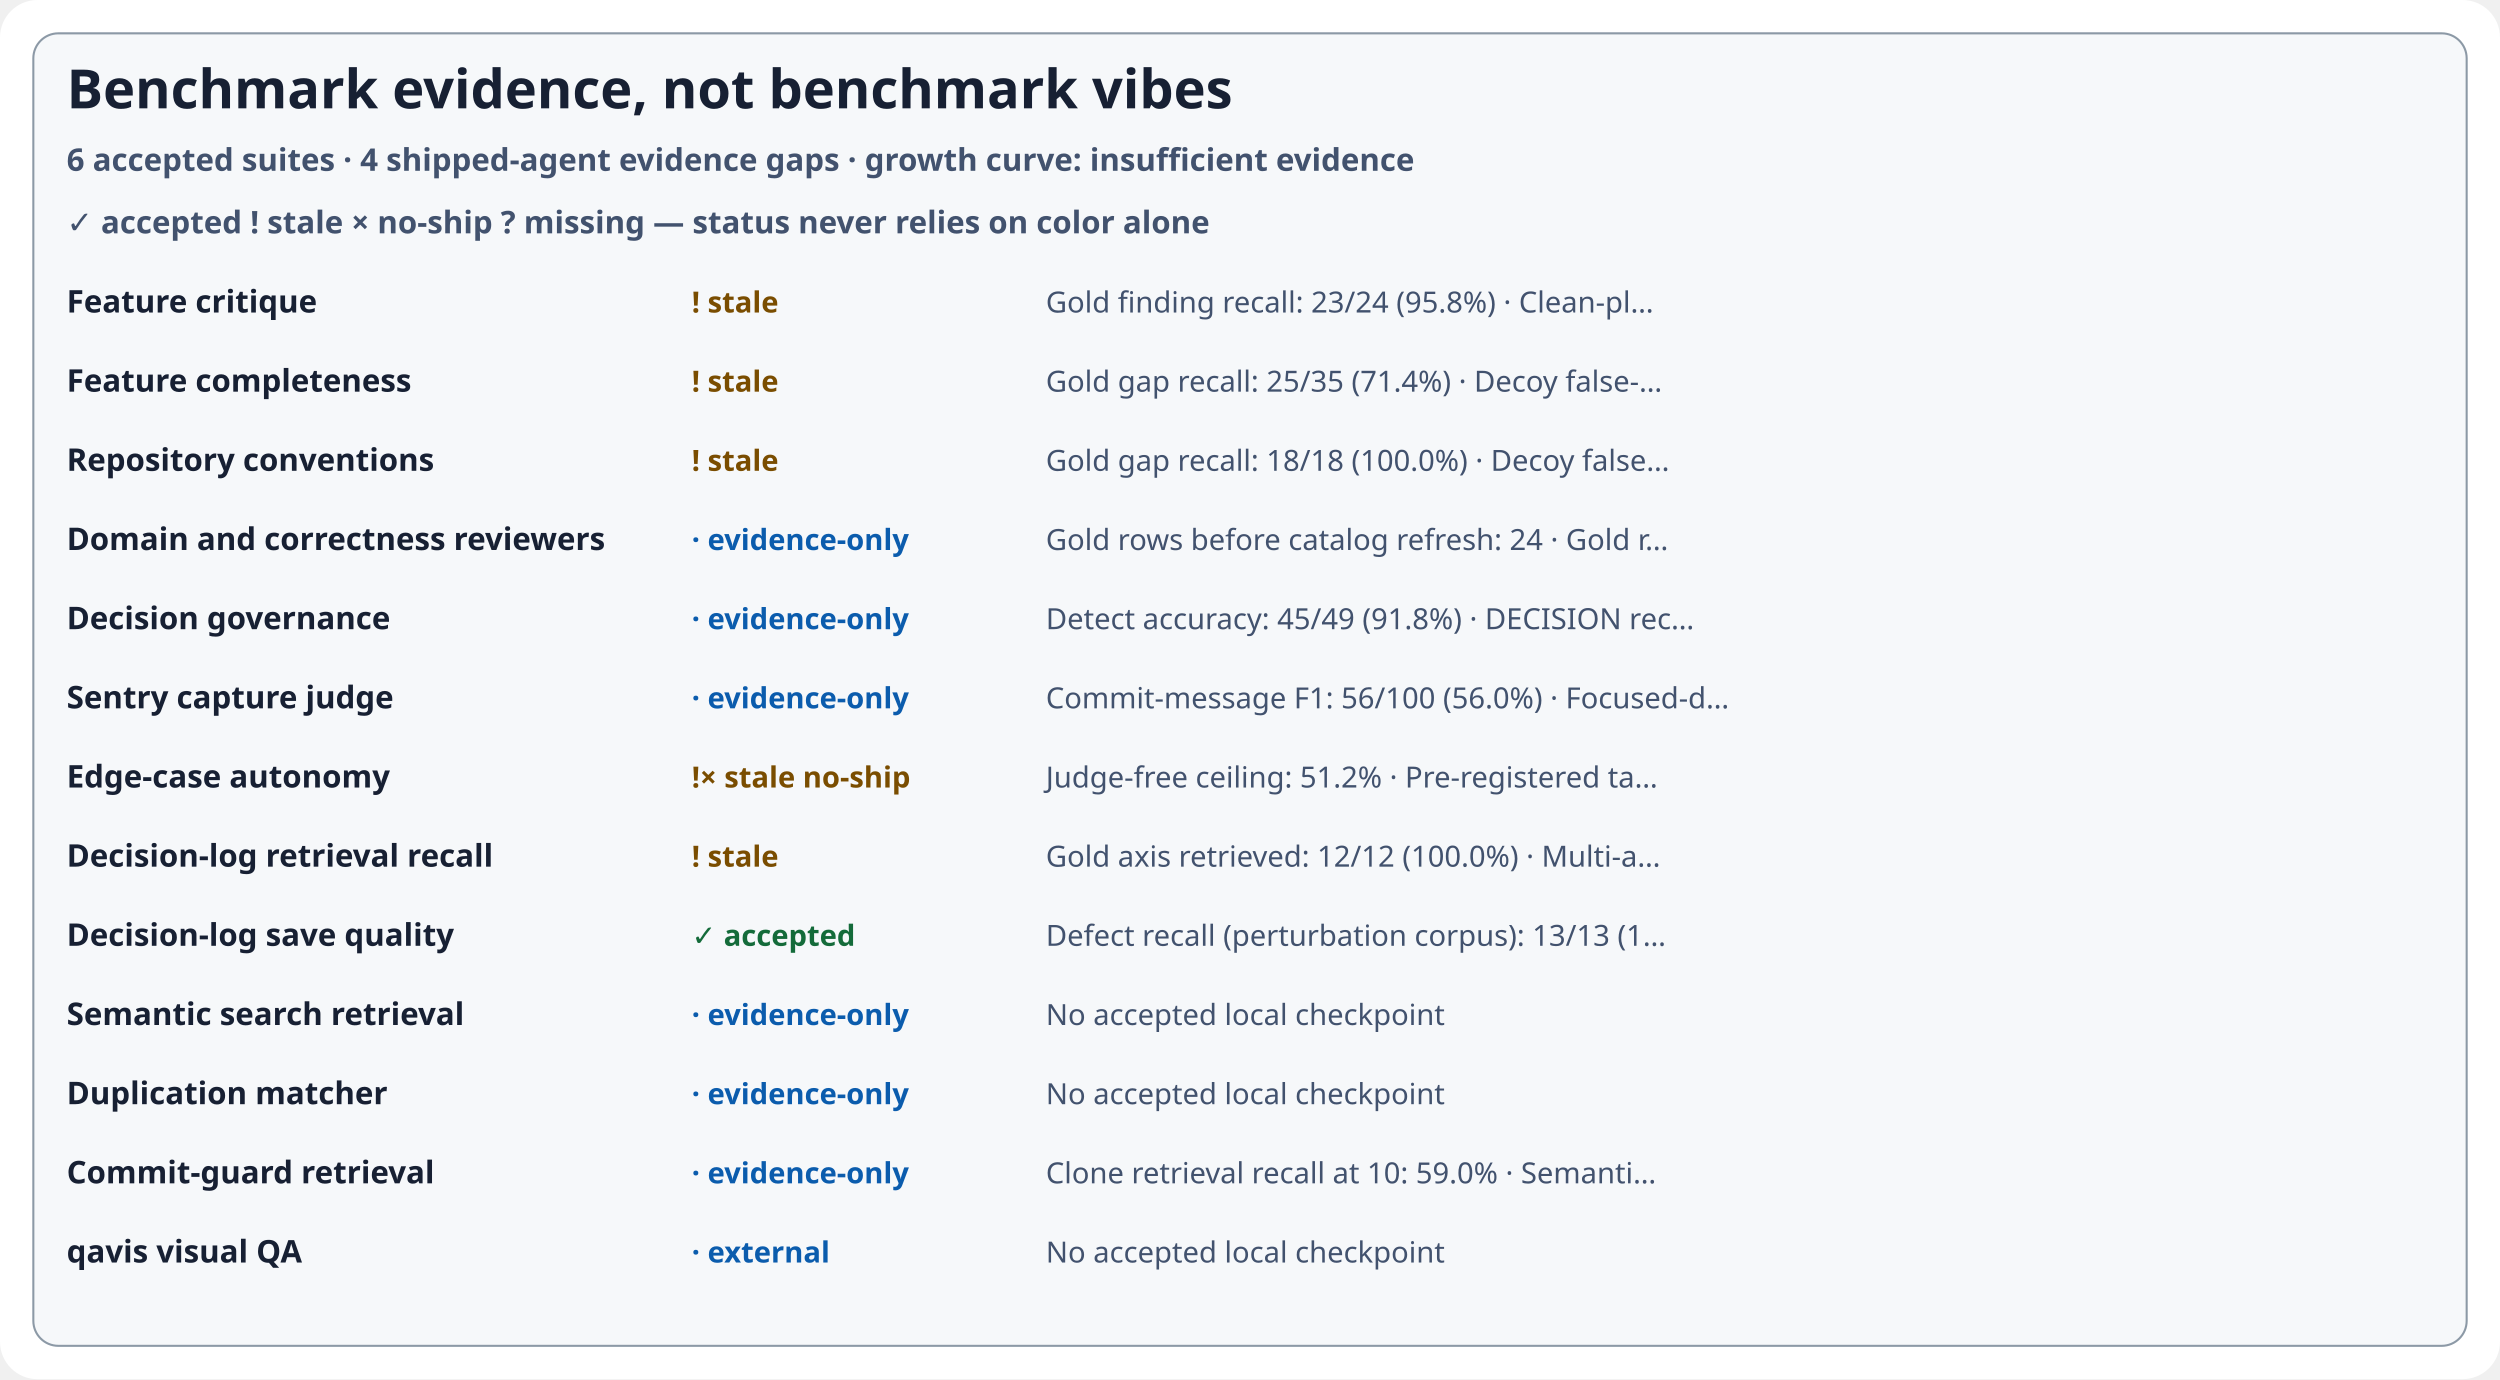
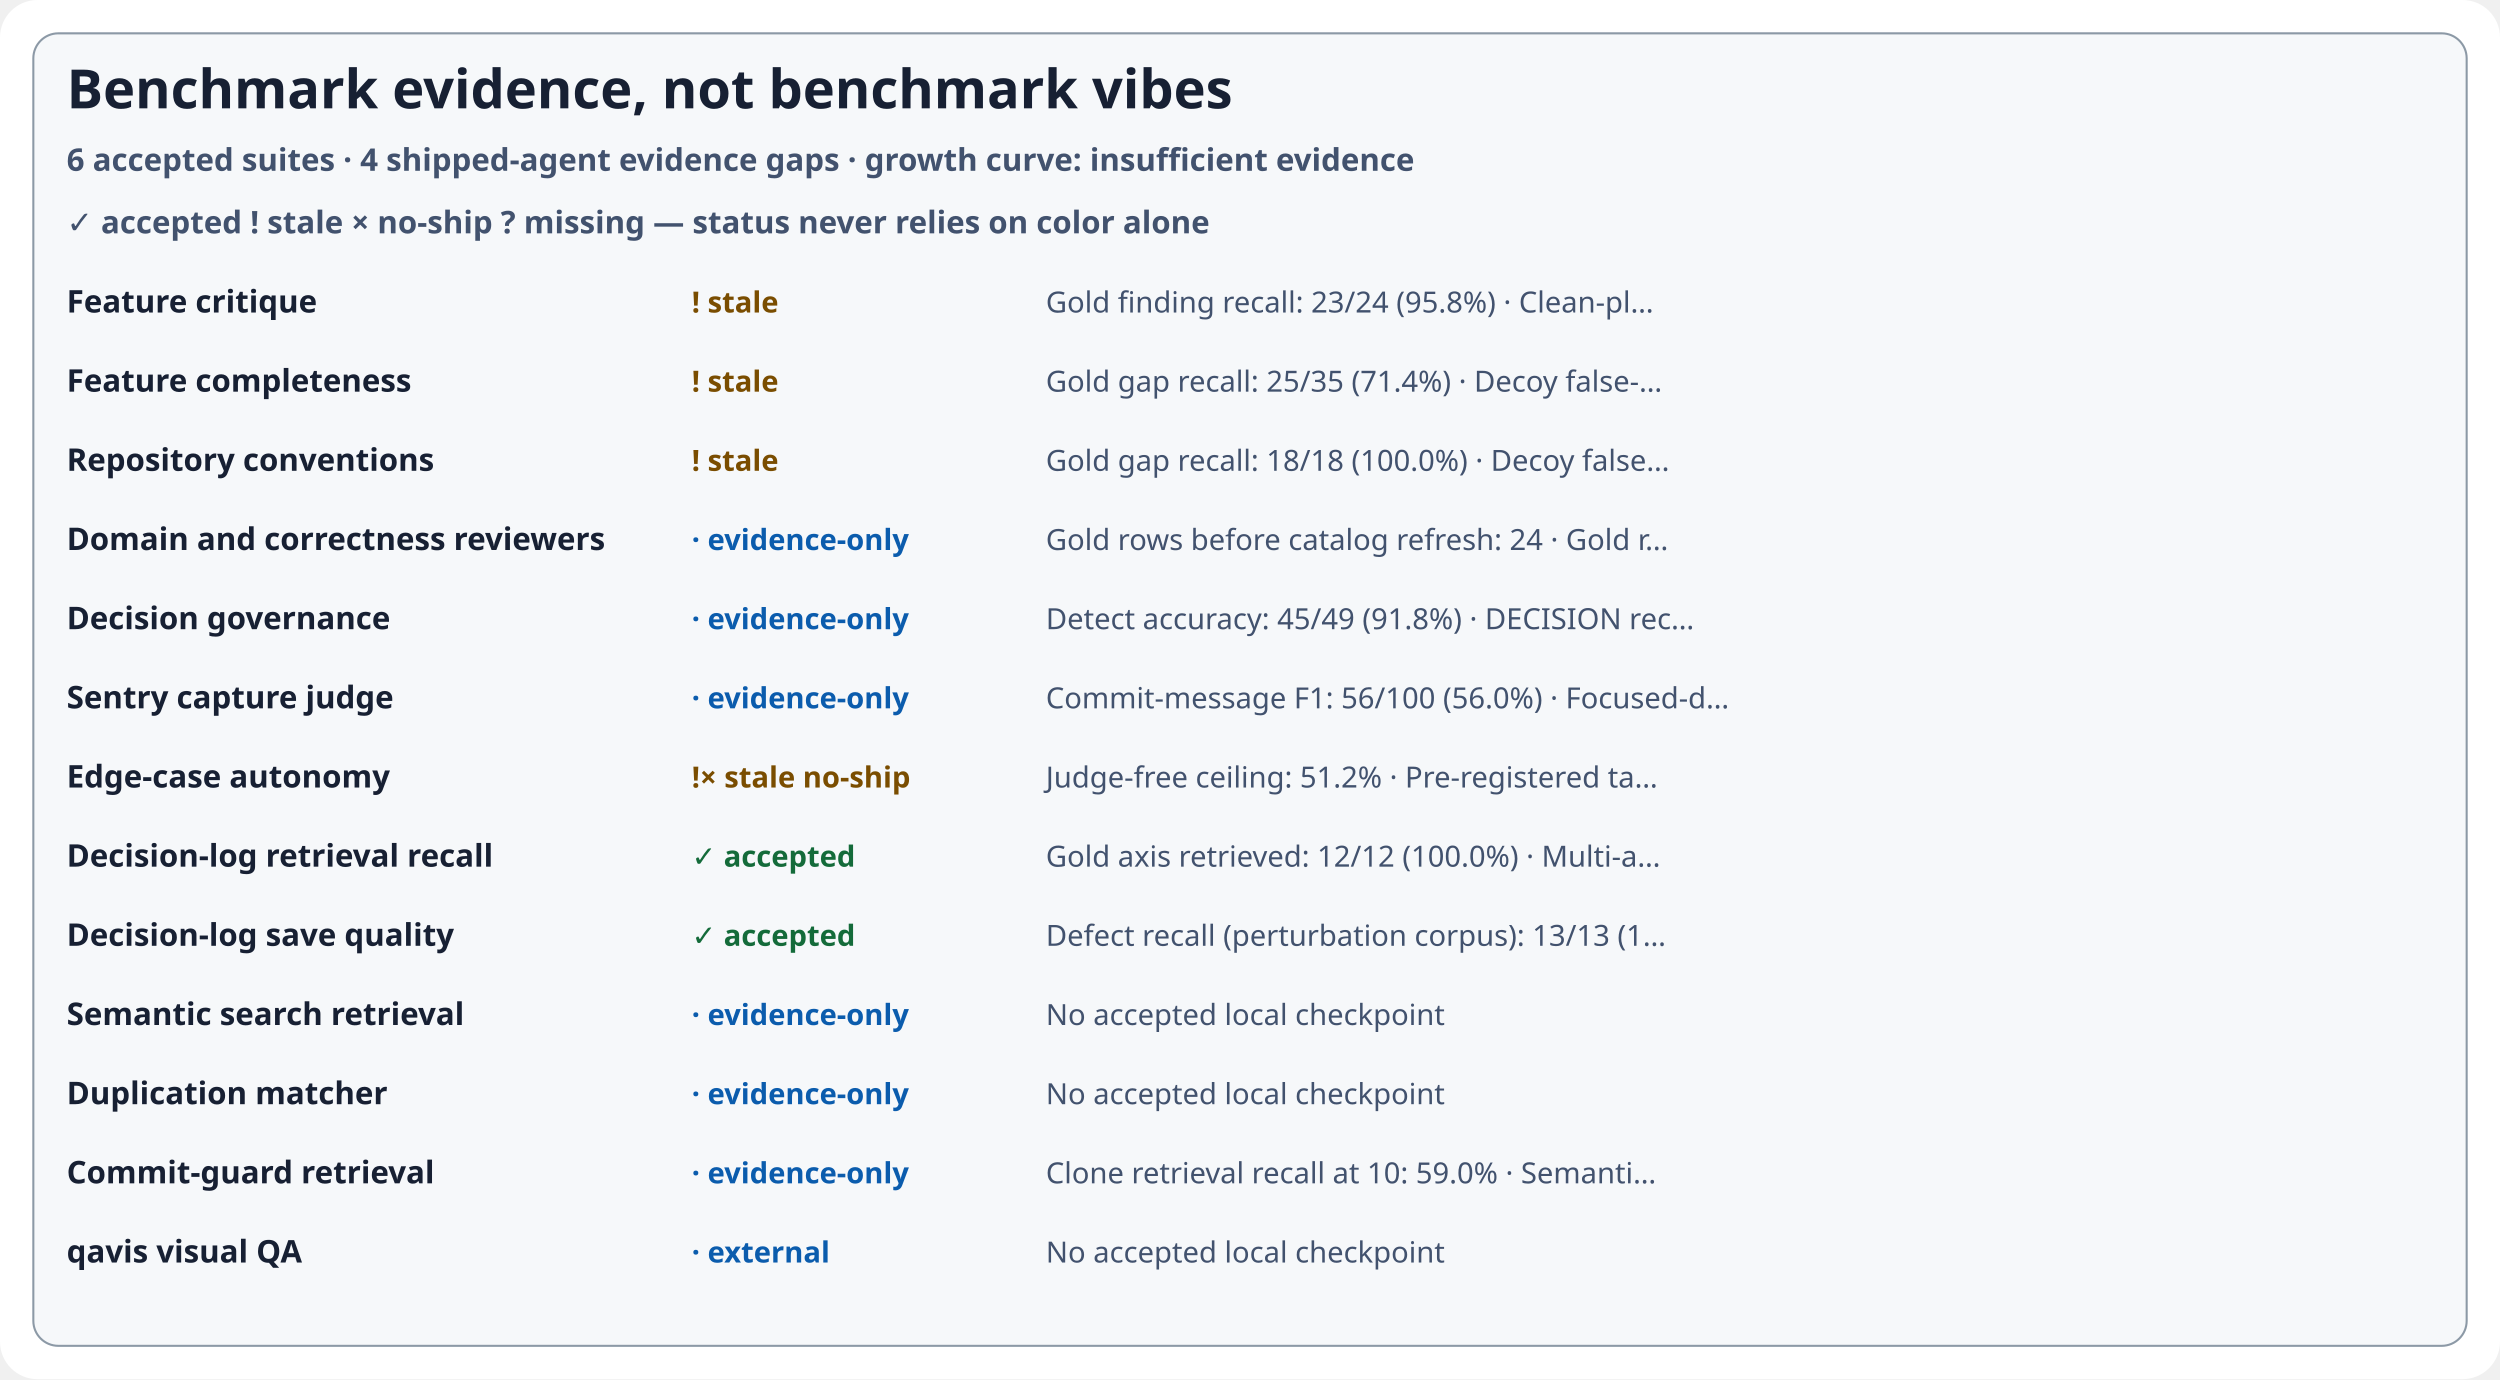
<svg xmlns="http://www.w3.org/2000/svg" width="1200" height="662" viewBox="0 0 1200 662" role="img" aria-labelledby="title desc">
  <style>
  .title{font:700 26px ui-sans-serif,system-ui;fill:#172033} .summary{font:600 15px ui-sans-serif,system-ui;fill:#42526E}
  .suite{font:600 15px ui-sans-serif,system-ui;fill:#172033} .metric{font:14px ui-sans-serif,system-ui;fill:#42526E}
  .status{font:700 14px ui-sans-serif,system-ui}.good{fill:#146B3A}.warn{fill:#7A4D00}.bad{fill:#A61B1B}.info{fill:#0B5CAD}
</style>
  <rect width="1200" height="662" rx="18" fill="#FFFFFF" />
  <rect x="16" y="16" width="1168" height="630" rx="12" fill="#F6F8FA" stroke="#8C99A6" />
  <text class="title" x="32" y="52">Benchmark evidence, not benchmark vibes</text>
  <text class="summary" x="32" y="82">6 accepted suites · 4 shipped-agent evidence gaps · growth curve: insufficient evidence</text>
  <text class="summary" x="32" y="112">✓ accepted   ! stale   × no-ship   ? missing — status never relies on color alone</text>
  <g transform="translate(32 150)">
    <text class="suite" y="0">Feature critique</text>
    <text class="status warn" x="300" y="0">! stale</text>
    <text class="metric" x="470" y="0">Gold finding recall: 23/24 (95.8%) · Clean-pl…</text>
  </g>
  <g transform="translate(32 188)">
    <text class="suite" y="0">Feature completeness</text>
    <text class="status warn" x="300" y="0">! stale</text>
    <text class="metric" x="470" y="0">Gold gap recall: 25/35 (71.4%) · Decoy false-…</text>
  </g>
  <g transform="translate(32 226)">
    <text class="suite" y="0">Repository conventions</text>
    <text class="status warn" x="300" y="0">! stale</text>
    <text class="metric" x="470" y="0">Gold gap recall: 18/18 (100.0%) · Decoy false…</text>
  </g>
  <g transform="translate(32 264)">
    <text class="suite" y="0">Domain and correctness reviewers</text>
    <text class="status info" x="300" y="0">· evidence-only</text>
    <text class="metric" x="470" y="0">Gold rows before catalog refresh: 24 · Gold r…</text>
  </g>
  <g transform="translate(32 302)">
    <text class="suite" y="0">Decision governance</text>
    <text class="status info" x="300" y="0">· evidence-only</text>
    <text class="metric" x="470" y="0">Detect accuracy: 45/49 (91.8%) · DECISION rec…</text>
  </g>
  <g transform="translate(32 340)">
    <text class="suite" y="0">Sentry capture judge</text>
    <text class="status info" x="300" y="0">· evidence-only</text>
    <text class="metric" x="470" y="0">Commit-message F1: 56/100 (56.0%) · Focused-d…</text>
  </g>
  <g transform="translate(32 378)">
    <text class="suite" y="0">Edge-case autonomy</text>
    <text class="status warn" x="300" y="0">!× stale no-ship</text>
    <text class="metric" x="470" y="0">Judge-free ceiling: 51.2% · Pre-registered ta…</text>
  </g>
  <g transform="translate(32 416)">
    <text class="suite" y="0">Decision-log retrieval recall</text>
-     <text class="status warn" x="300" y="0">! stale</text>
+     <text class="status good" x="300" y="0">✓ accepted</text>
    <text class="metric" x="470" y="0">Gold axis retrieved: 12/12 (100.0%) · Multi-a…</text>
  </g>
  <g transform="translate(32 454)">
    <text class="suite" y="0">Decision-log save quality</text>
    <text class="status good" x="300" y="0">✓ accepted</text>
    <text class="metric" x="470" y="0">Defect recall (perturbation corpus): 13/13 (1…</text>
  </g>
  <g transform="translate(32 492)">
    <text class="suite" y="0">Semantic search retrieval</text>
    <text class="status info" x="300" y="0">· evidence-only</text>
    <text class="metric" x="470" y="0">No accepted local checkpoint</text>
  </g>
  <g transform="translate(32 530)">
    <text class="suite" y="0">Duplication matcher</text>
    <text class="status info" x="300" y="0">· evidence-only</text>
    <text class="metric" x="470" y="0">No accepted local checkpoint</text>
  </g>
  <g transform="translate(32 568)">
    <text class="suite" y="0">Commit-guard retrieval</text>
    <text class="status info" x="300" y="0">· evidence-only</text>
    <text class="metric" x="470" y="0">Clone retrieval recall at 10: 59.0% · Semanti…</text>
  </g>
  <g transform="translate(32 606)">
    <text class="suite" y="0">qavis visual QA</text>
    <text class="status info" x="300" y="0">· external</text>
    <text class="metric" x="470" y="0">No accepted local checkpoint</text>
  </g>
</svg>
